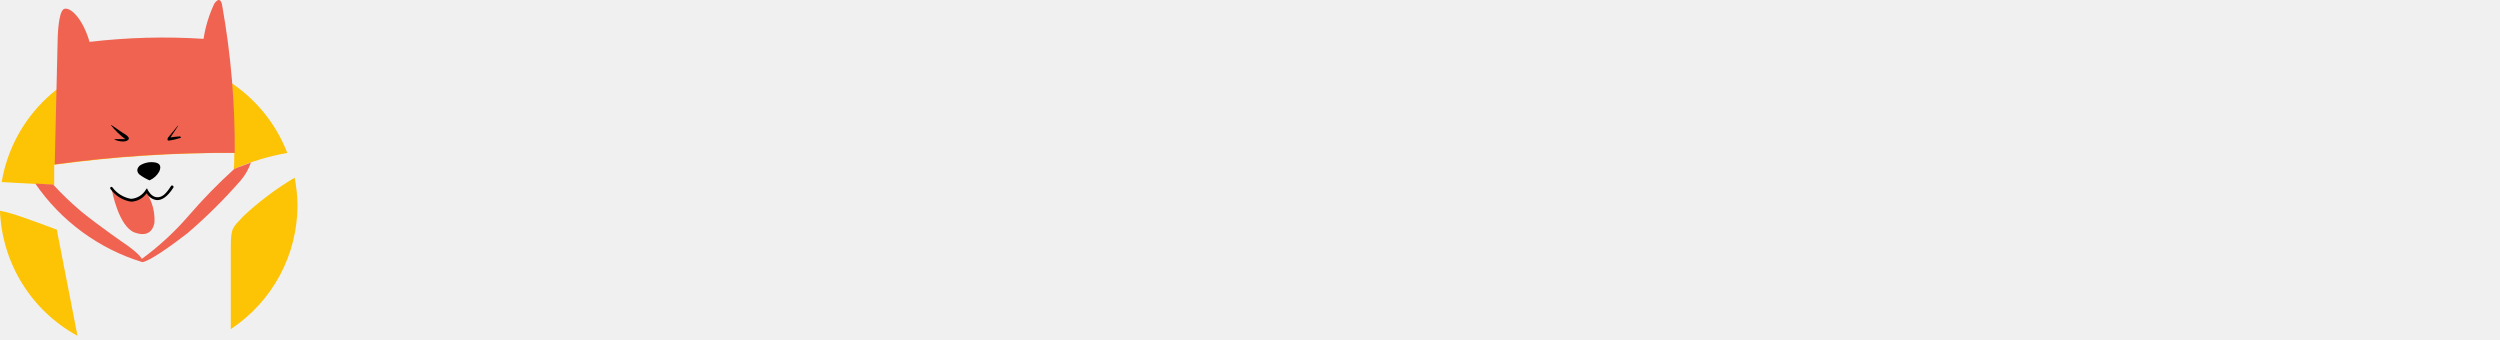
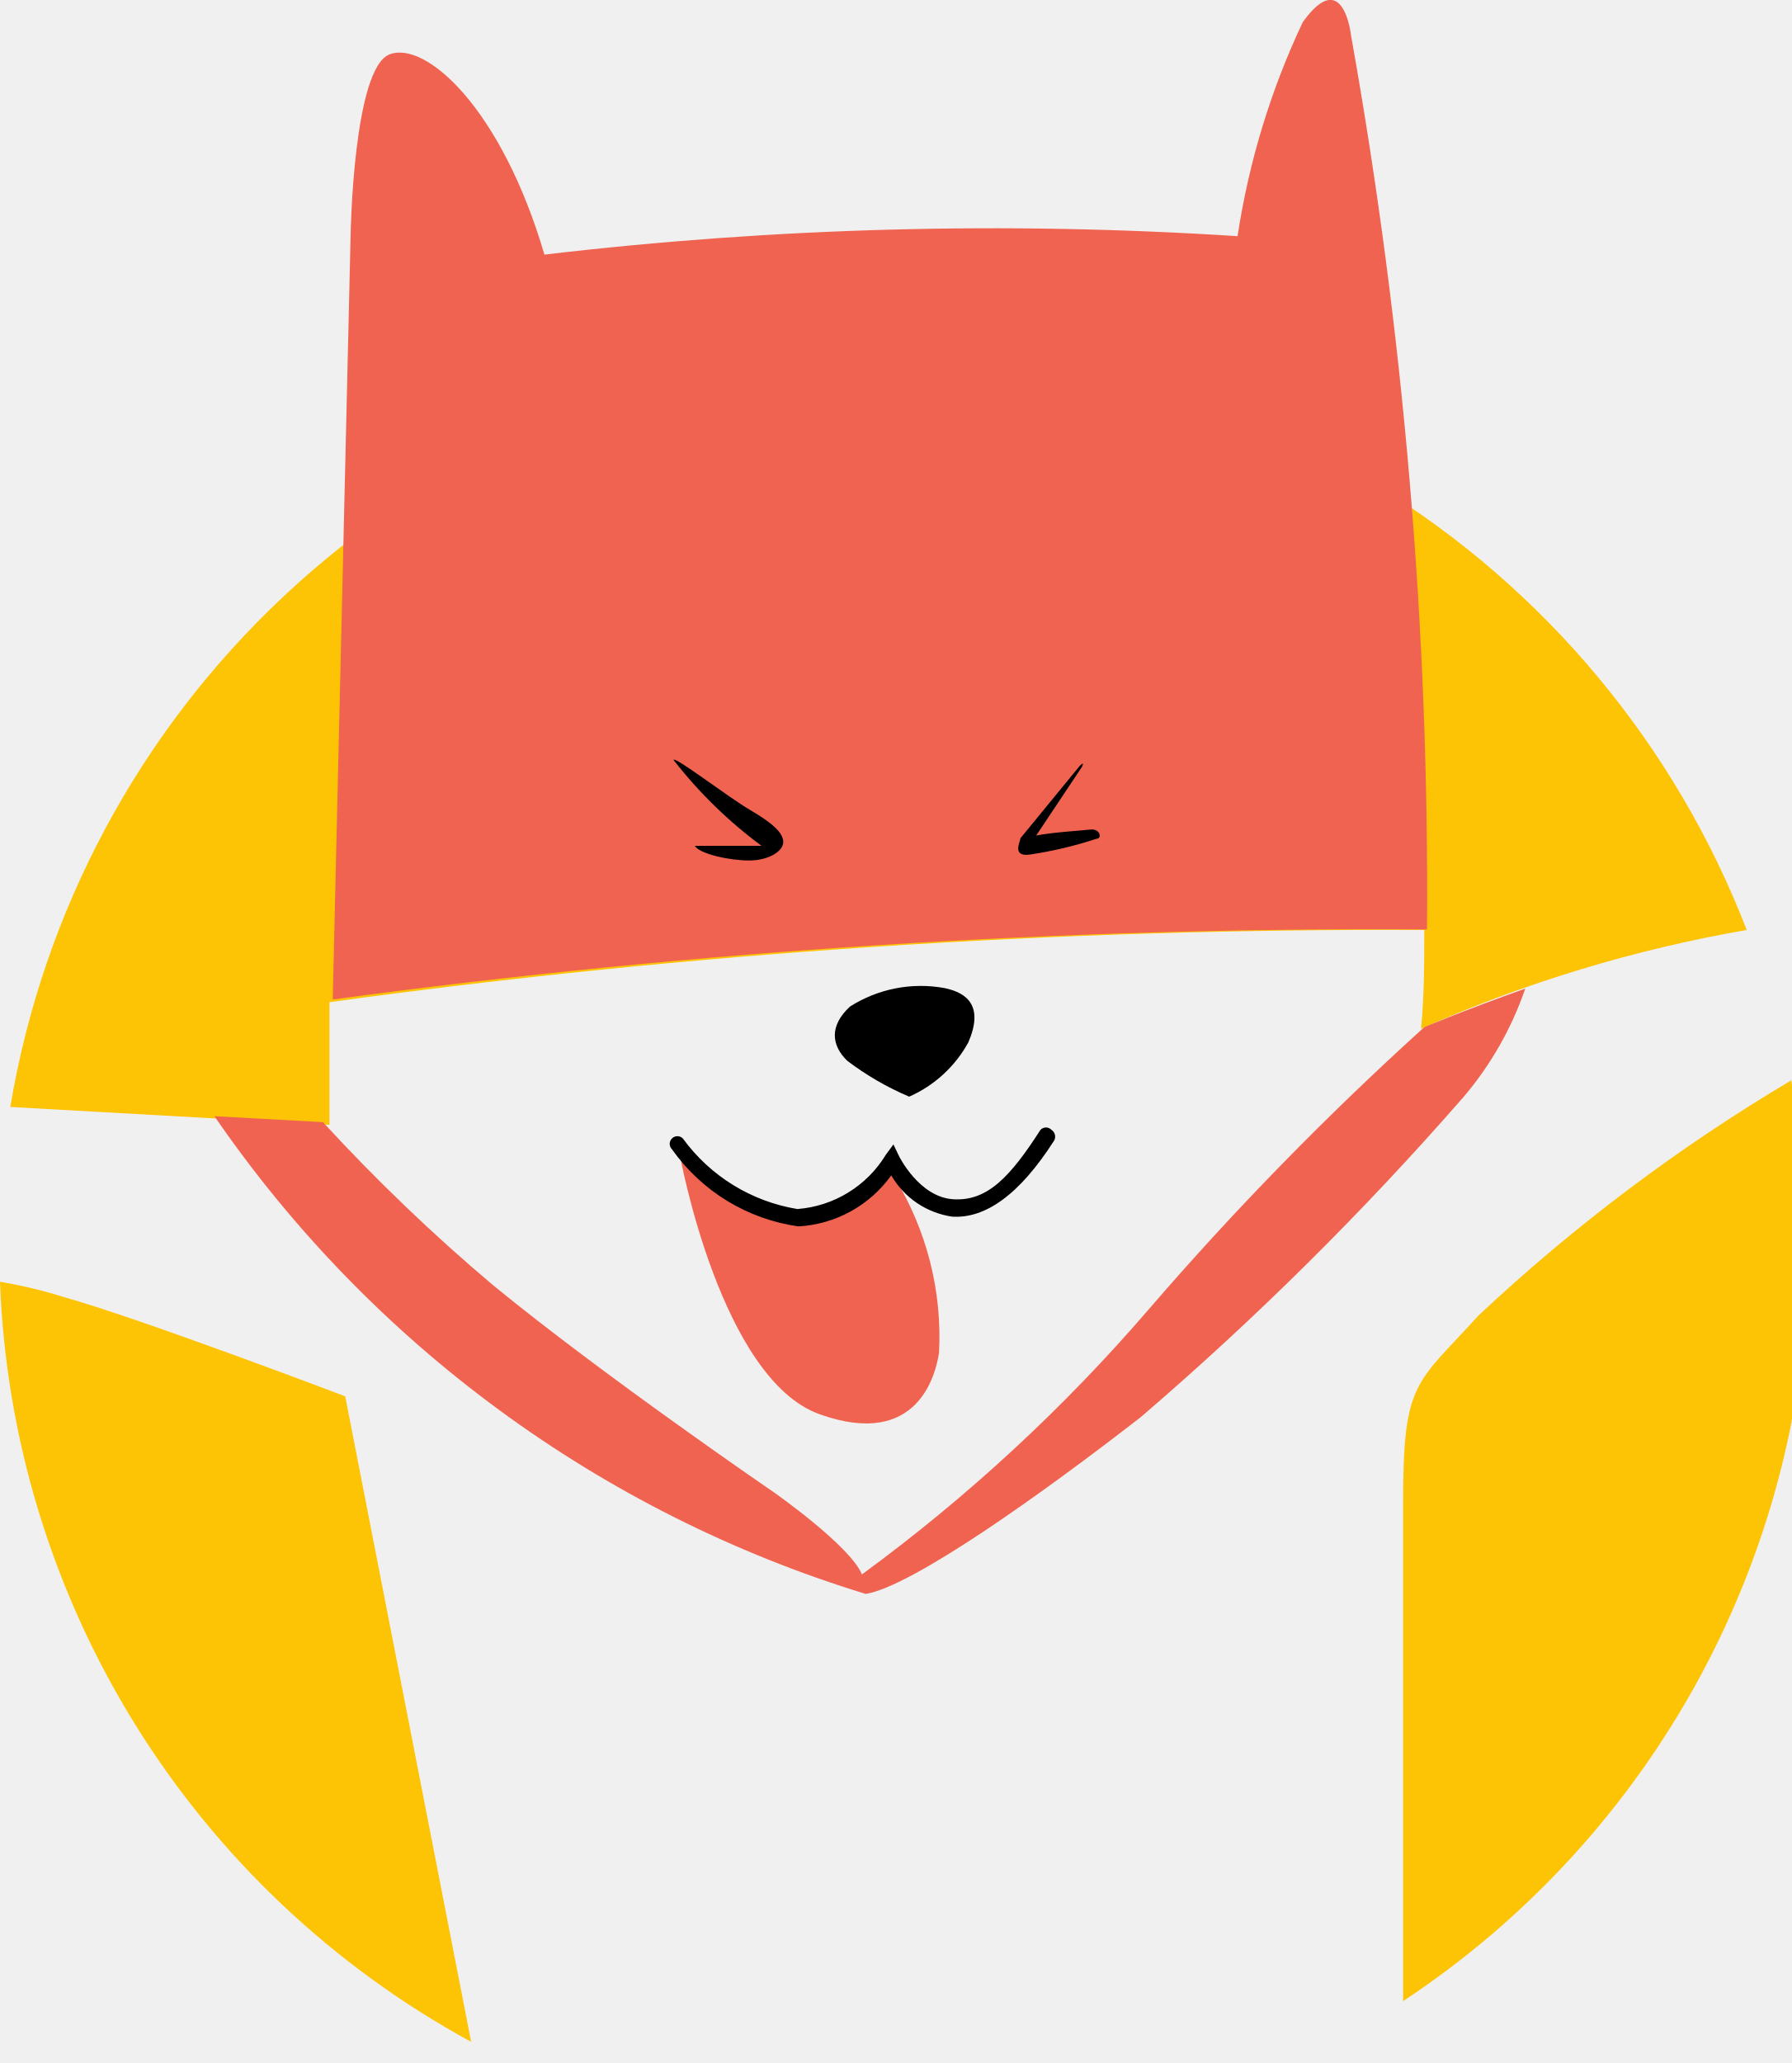
- <svg xmlns="http://www.w3.org/2000/svg" width="280" height="38" viewBox="0 0 280 38" fill="none">
+ <svg xmlns="http://www.w3.org/2000/svg" width="33" height="38" viewBox="0 0 33 38" fill="none">
  <g clip-path="url(#clip0_94_35)">
    <path d="M6.07 20.72V18.46C12.754 17.542 19.494 17.098 26.24 17.13C26.24 17.73 26.24 18.34 26.18 18.95C28.098 18.099 30.113 17.488 32.18 17.13C30.863 13.722 28.462 10.841 25.347 8.931C22.232 7.021 18.576 6.186 14.941 6.557C11.306 6.927 7.894 8.482 5.229 10.981C2.563 13.48 0.793 16.786 0.19 20.39L6.07 20.72Z" fill="#FDC305" />
    <path d="M27.24 24.23C26.08 25.51 25.85 25.43 25.85 27.68C25.85 28.59 25.85 32.58 25.85 36.86C28.142 35.346 30.024 33.288 31.328 30.869C32.632 28.451 33.316 25.747 33.32 23C33.307 21.959 33.2 20.922 33 19.9C30.928 21.13 28.997 22.581 27.24 24.23Z" fill="#FDC305" />
    <path d="M6.36 25.72C6.36 25.72 2.57 24.28 1.17 23.89C0.787 23.769 0.396 23.676 0 23.61C0.108 26.496 0.966 29.304 2.487 31.759C4.009 34.213 6.143 36.23 8.68 37.61L6.36 25.72Z" fill="#FDC305" />
    <path d="M26.29 17.12C26.331 11.599 25.862 6.085 24.89 0.65C24.89 0.65 24.75 -0.64 24 0.41C23.411 1.658 23.007 2.985 22.8 4.35C18.542 4.076 14.268 4.19 10.03 4.69C9.24 2 7.85 0.75 7.18 1C6.51 1.25 6.46 4.31 6.46 4.31L6.13 18.41C12.811 17.506 19.548 17.075 26.29 17.12Z" fill="#F06351" />
    <path d="M12.41 14C12.41 13.91 13.41 14.68 13.82 14.92C14.23 15.16 14.43 15.34 14.43 15.51C14.43 15.68 14.16 15.85 13.8 15.85C13.44 15.85 12.89 15.73 12.8 15.58H13.74H14.03C13.421 15.129 12.876 14.598 12.41 14Z" fill="black" />
    <path d="M19.89 14.11L18.8 15.44C18.8 15.5 18.63 15.79 18.98 15.74C19.394 15.678 19.802 15.581 20.2 15.45C20.31 15.45 20.27 15.26 20.09 15.28C19.91 15.3 19.4 15.33 19.09 15.39L19.93 14.13C19.93 14.13 20 14 19.89 14.11Z" fill="black" />
    <path d="M16.75 20.2C17.213 19.996 17.597 19.644 17.84 19.2C18.12 18.55 17.84 18.29 17.4 18.2C16.798 18.09 16.177 18.212 15.66 18.54C15.27 18.9 15.32 19.26 15.61 19.54C15.961 19.806 16.344 20.028 16.75 20.2Z" fill="black" />
    <path d="M16.35 21.45C16.238 21.678 16.082 21.883 15.89 22.05C15.605 22.279 15.255 22.412 14.89 22.43C14.364 22.472 13.841 22.319 13.42 22C13.222 21.881 13.044 21.732 12.89 21.56C12.79 21.449 12.667 21.36 12.53 21.3C12.53 21.3 13.28 25.4 15.1 26.05C16.92 26.7 17.24 25.3 17.3 24.92C17.36 23.785 17.074 22.659 16.48 21.69C16.46 21.38 16.45 21.58 16.35 21.45Z" fill="#F06351" />
    <path d="M14.71 22.59C14.245 22.525 13.799 22.365 13.398 22.121C12.998 21.877 12.651 21.553 12.38 21.17C12.367 21.157 12.356 21.141 12.349 21.124C12.342 21.107 12.338 21.089 12.338 21.07C12.338 21.051 12.342 21.033 12.349 21.016C12.356 20.999 12.367 20.983 12.38 20.97C12.393 20.957 12.409 20.946 12.426 20.939C12.443 20.932 12.461 20.928 12.48 20.928C12.499 20.928 12.517 20.932 12.534 20.939C12.551 20.946 12.567 20.957 12.58 20.97C13.085 21.664 13.843 22.131 14.69 22.27C15.022 22.245 15.343 22.141 15.626 21.967C15.91 21.793 16.148 21.554 16.32 21.27L16.46 21.08L16.56 21.29C16.56 21.29 16.93 22.05 17.56 22.09C18.19 22.13 18.61 21.68 19.17 20.81C19.183 20.797 19.199 20.786 19.216 20.779C19.233 20.772 19.251 20.768 19.27 20.768C19.289 20.768 19.307 20.772 19.324 20.779C19.341 20.786 19.357 20.797 19.37 20.81C19.402 20.831 19.425 20.863 19.435 20.9C19.444 20.937 19.439 20.977 19.42 21.01C18.78 22.01 18.15 22.45 17.54 22.41C17.308 22.376 17.087 22.29 16.893 22.159C16.699 22.027 16.537 21.853 16.42 21.65C16.223 21.924 15.968 22.151 15.672 22.314C15.376 22.477 15.047 22.571 14.71 22.59Z" fill="black" />
    <path d="M26.24 18.92C24.445 20.544 22.751 22.277 21.17 24.11C19.599 25.936 17.824 27.577 15.88 29C15.66 28.47 14.26 27.49 14.26 27.49C14.26 27.49 11.13 25.35 9.08 23.67C7.974 22.737 6.929 21.735 5.95 20.67L3.95 20.56C6.84 24.765 11.07 27.868 15.95 29.36C16.81 29.22 19.22 27.5 21.02 26.1C23.139 24.282 25.124 22.313 26.96 20.21C27.462 19.621 27.849 18.942 28.1 18.21C27 18.6 26.24 18.92 26.24 18.92Z" fill="#F06351" />
  </g>
  <defs>
    <clipPath id="clip0_94_35">
      <rect width="33.32" height="37.61" fill="white" />
    </clipPath>
    <clipPath id="clip1_94_35">
      <rect width="101" height="18" fill="white" transform="translate(90 13)" />
    </clipPath>
  </defs>
</svg>
